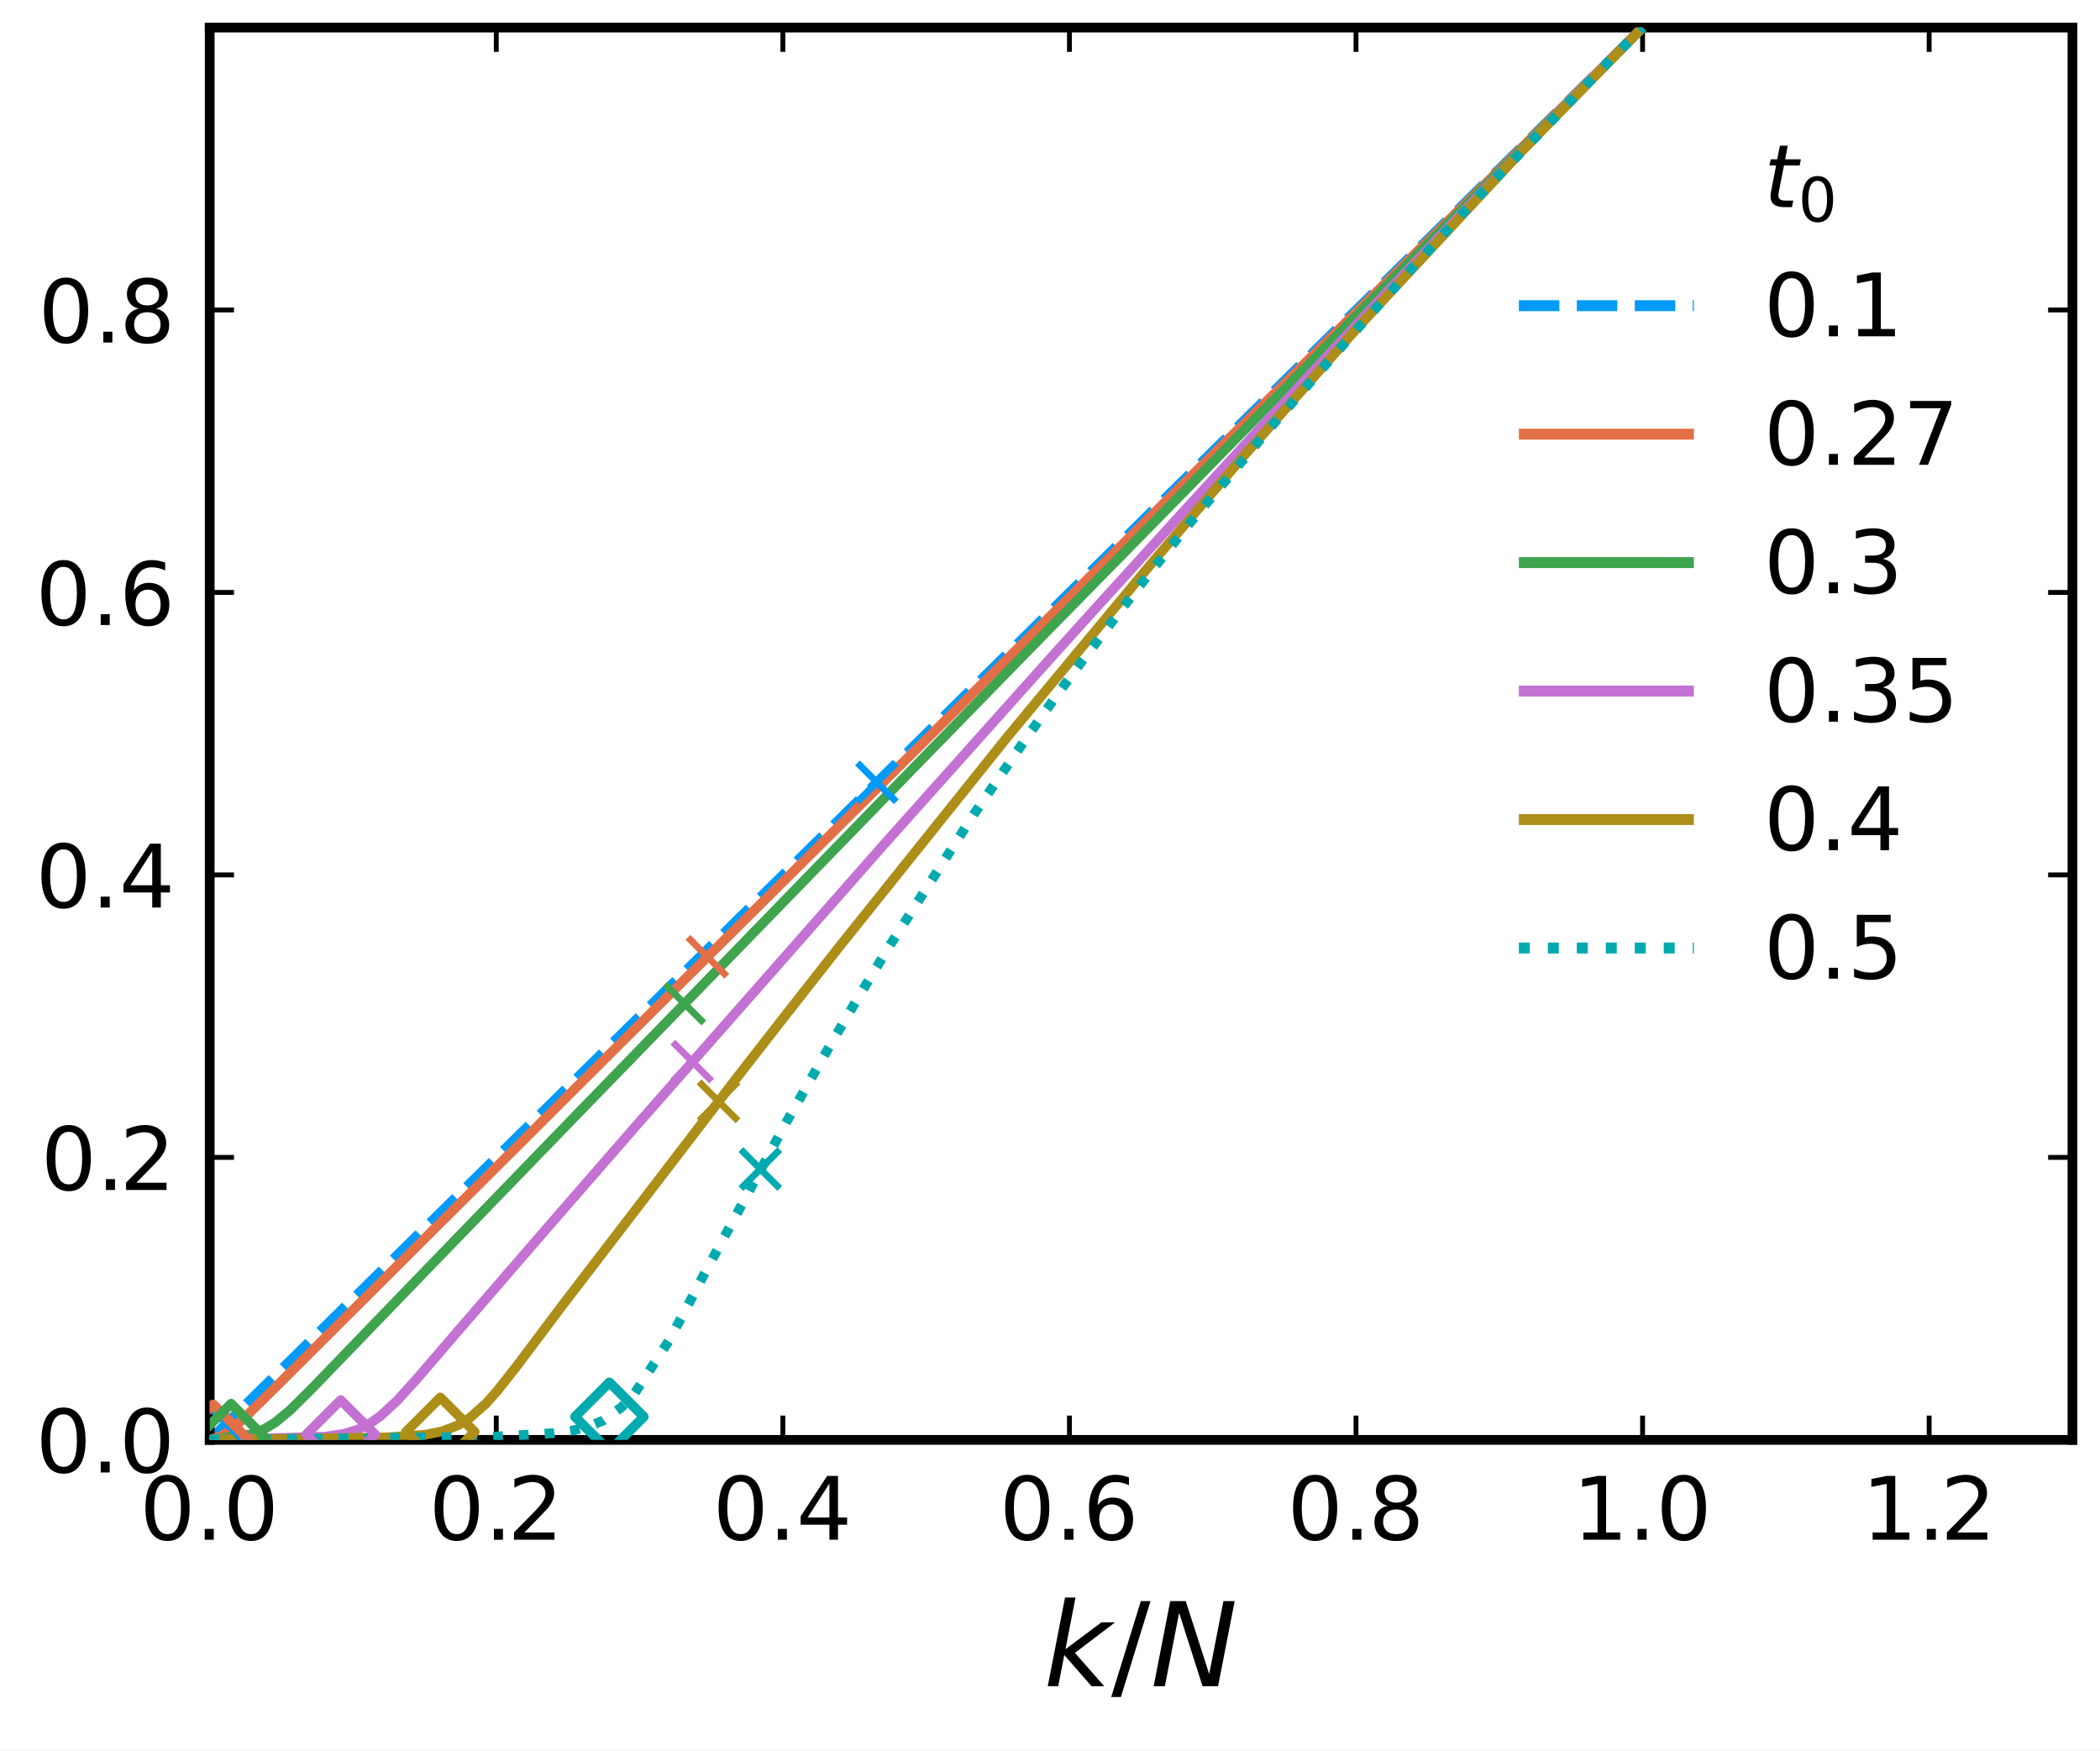
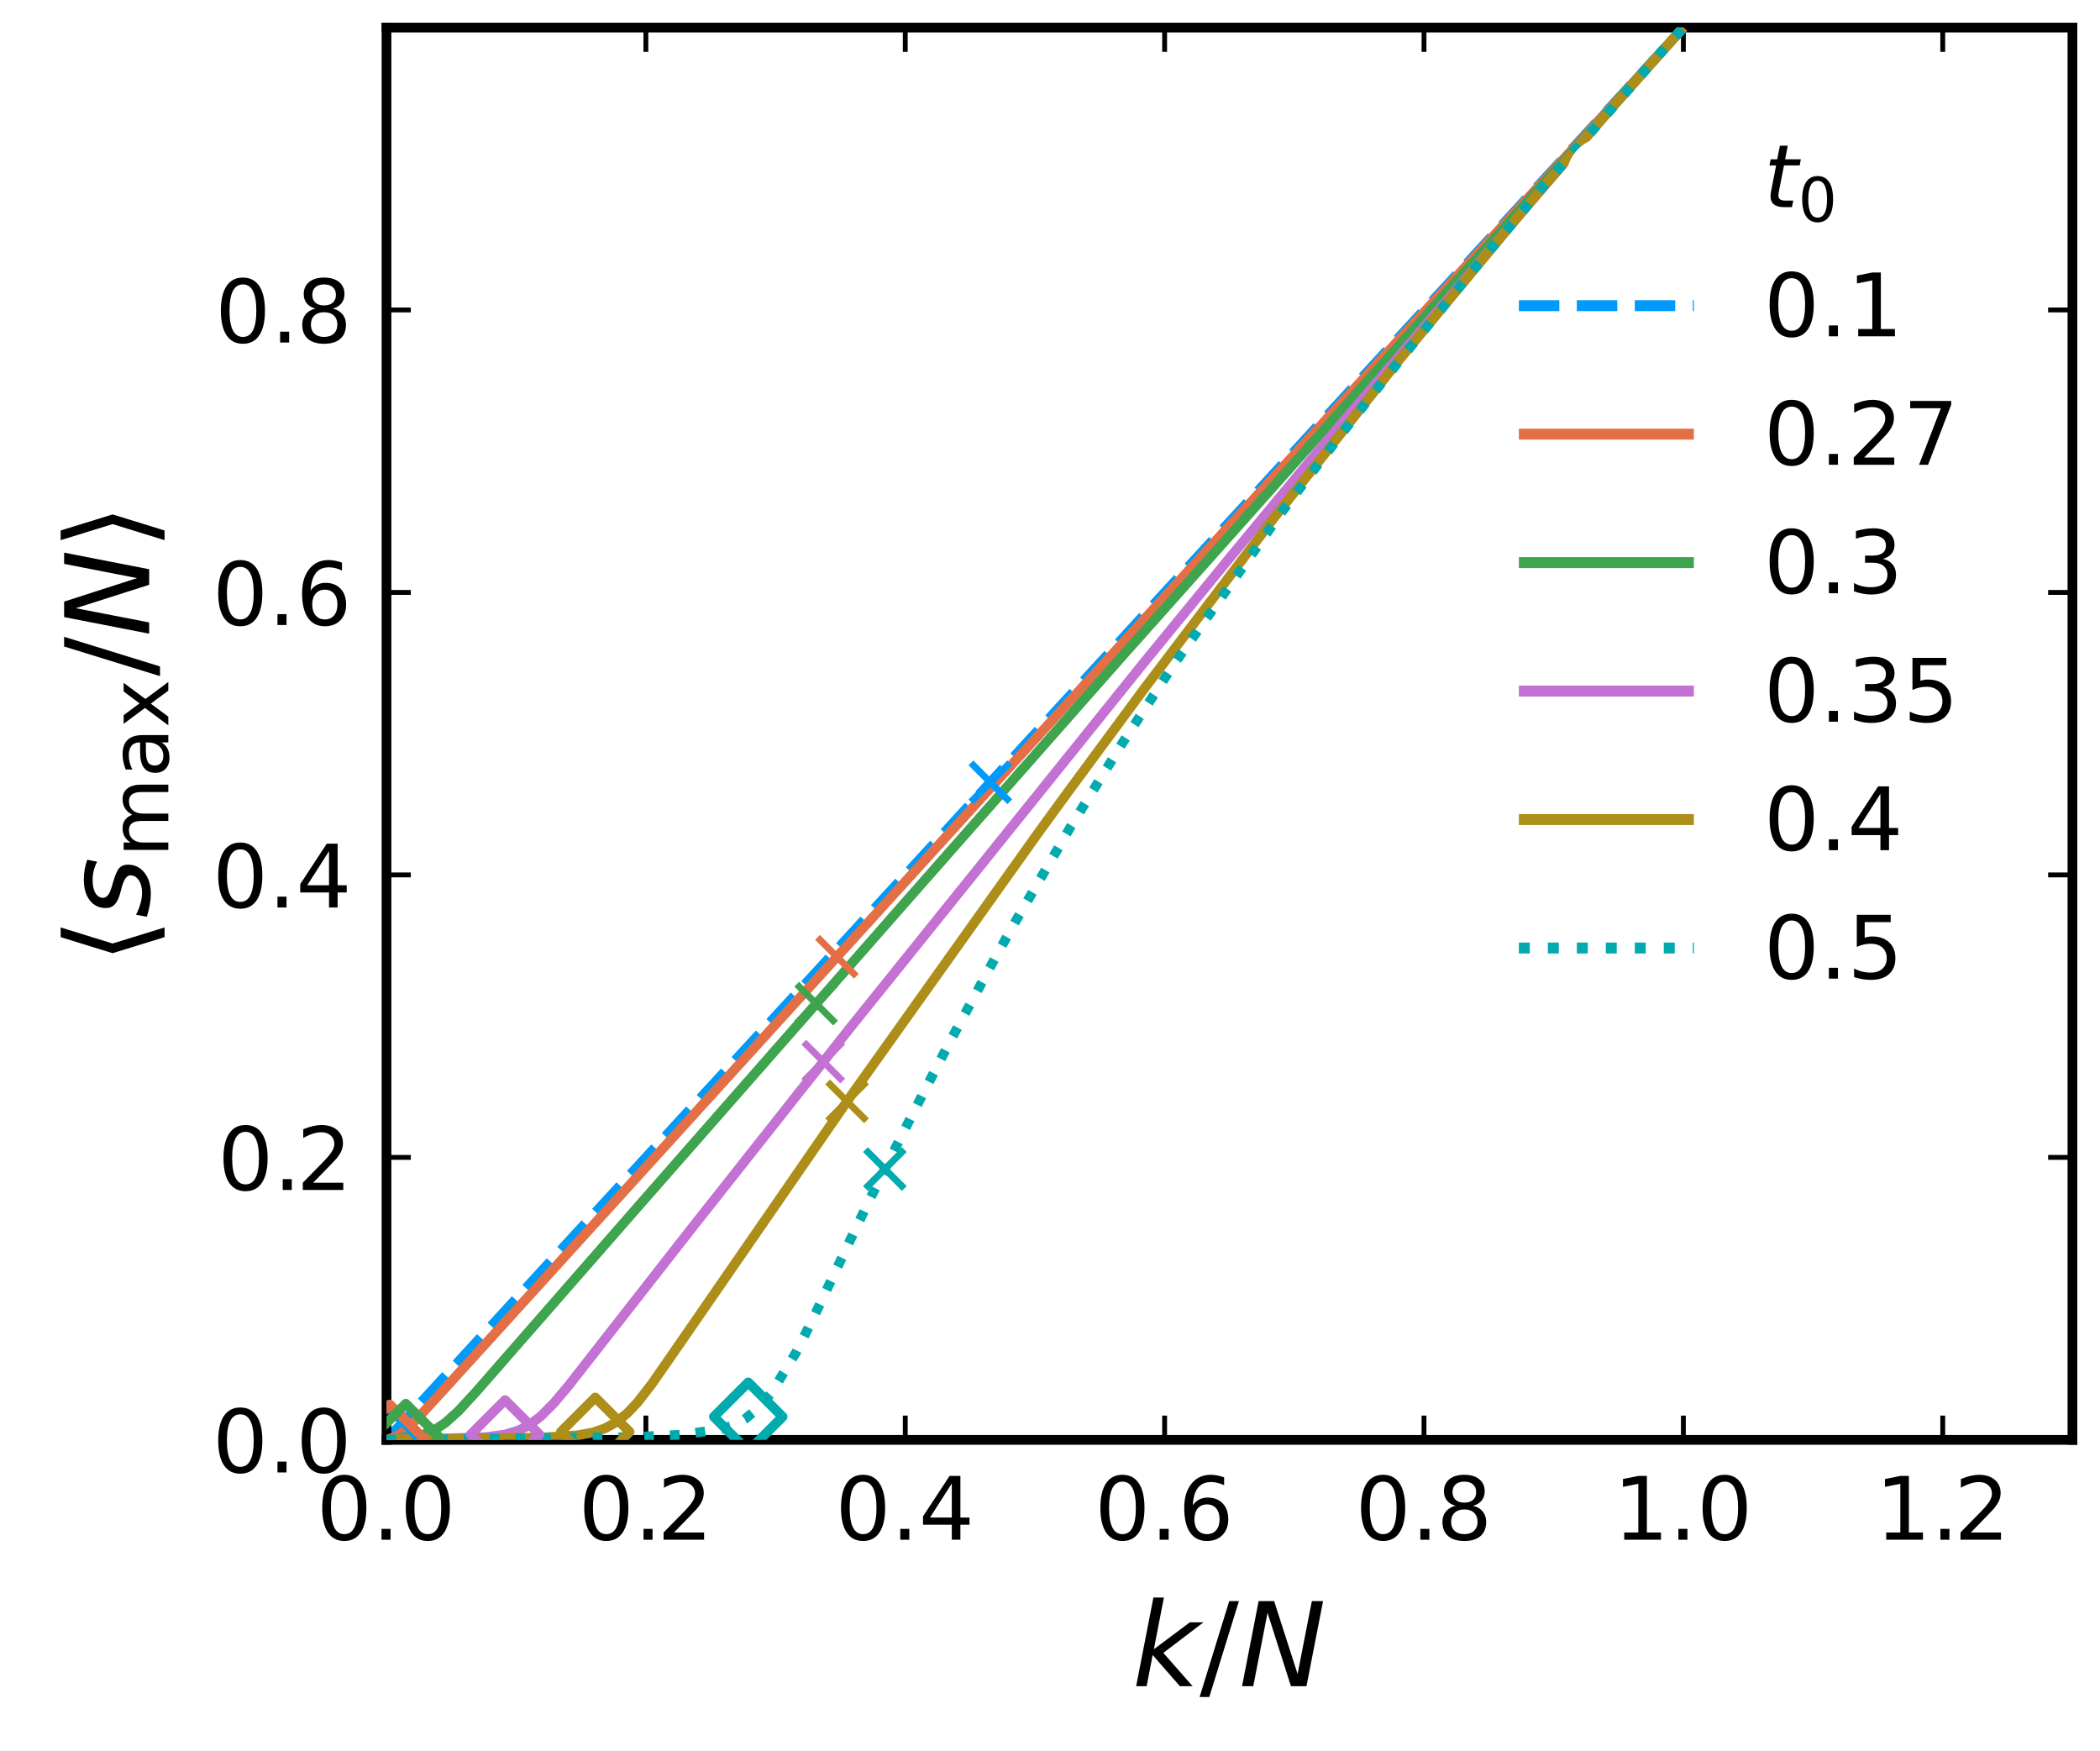
<svg xmlns="http://www.w3.org/2000/svg" xmlns:xlink="http://www.w3.org/1999/xlink" width="216pt" height="180pt" viewBox="0 0 216 180" version="1.1">
  <defs>
    <style type="text/css">*{stroke-linejoin: round; stroke-linecap: butt}</style>
  </defs>
  <g id="figure_1">
    <g id="patch_1">
      <path d="M 0 180  L 216 180  L 216 0  L 0 0  z " style="fill: #ffffff" />
    </g>
    <g id="axes_1">
      <g id="patch_2">
-         <path d="M 21.57 148.065  L 213.165 148.065  L 213.165 2.835  L 21.57 2.835  z " style="fill: #ffffff" />
+         <path d="M 39.754 148.065  L 213.165 148.065  L 213.165 2.835  L 39.754 2.835  z " style="fill: #ffffff" />
      </g>
      <g id="PathCollection_1">
        <defs>
-           <path id="m8607d50907" d="M 0 0  C 0 0 0 0 0 0  C 0 0 0 0 0 0  C 0 0 0 0 0 0  C 0 0 0 0 0 0  C 0 0 0 0 0 0  C 0 0 0 0 0 0  C 0 0 0 0 0 0  C 0 0 0 0 0 0  z " style="stroke: #ffffff; stroke-width: 0.7" />
-         </defs>
-         <g clip-path="url(#p6747989a73)">
-           <use xlink:href="#m8607d50907" x="21.57" y="148.065" style="fill: #ffffff; fill-opacity: 0; stroke: #ffffff; stroke-width: 0.7" />
+           <path id="m6da159d675" d="M 0 0  C 0 0 0 0 0 0  C 0 0 0 0 0 0  C 0 0 0 0 0 0  C 0 0 0 0 0 0  C 0 0 0 0 0 0  C 0 0 0 0 0 0  C 0 0 0 0 0 0  C 0 0 0 0 0 0  z " style="stroke: #ffffff; stroke-width: 0.7" />
+         </defs>
+         <g clip-path="url(#p01748faac6)">
+           <use xlink:href="#m6da159d675" x="39.754" y="148.065" style="fill: #ffffff; fill-opacity: 0; stroke: #ffffff; stroke-width: 0.7" />
        </g>
      </g>
      <g id="matplotlib.axis_1">
        <g id="xtick_1">
          <g id="line2d_1">
            <defs>
-               <path id="m843f7938e5" d="M 0 0  L 0 -2.5  " style="stroke: #000000; stroke-width: 0.5" />
-             </defs>
-             <g>
-               <use xlink:href="#m843f7938e5" x="21.57" y="148.065" style="stroke: #000000; stroke-width: 0.5" />
+               <path id="m3946b632b7" d="M 0 0  L 0 -2.5  " style="stroke: #000000; stroke-width: 0.5" />
+             </defs>
+             <g>
+               <use xlink:href="#m3946b632b7" x="39.754" y="148.065" style="stroke: #000000; stroke-width: 0.5" />
            </g>
          </g>
          <g id="line2d_2">
            <defs>
-               <path id="m4c8da515c4" d="M 0 0  L 0 2.5  " style="stroke: #000000; stroke-width: 0.5" />
-             </defs>
-             <g>
-               <use xlink:href="#m4c8da515c4" x="21.57" y="2.835" style="stroke: #000000; stroke-width: 0.5" />
+               <path id="mdc06ae7618" d="M 0 0  L 0 2.5  " style="stroke: #000000; stroke-width: 0.5" />
+             </defs>
+             <g>
+               <use xlink:href="#mdc06ae7618" x="39.754" y="2.835" style="stroke: #000000; stroke-width: 0.5" />
            </g>
          </g>
          <g id="text_1">
-             <g transform="translate(14.37031 158.4039) scale(0.09 -0.09)">
+             <g transform="translate(32.55431 158.4039) scale(0.09 -0.09)">
              <defs>
                <path id="DejaVuSans-30" d="M 2034 4250  Q 1547 4250 1301 3770  Q 1056 3291 1056 2328  Q 1056 1369 1301 889  Q 1547 409 2034 409  Q 2525 409 2770 889  Q 3016 1369 3016 2328  Q 3016 3291 2770 3770  Q 2525 4250 2034 4250  z M 2034 4750  Q 2819 4750 3233 4129  Q 3647 3509 3647 2328  Q 3647 1150 3233 529  Q 2819 -91 2034 -91  Q 1250 -91 836 529  Q 422 1150 422 2328  Q 422 3509 836 4129  Q 1250 4750 2034 4750  z " transform="scale(0.015625)" />
                <path id="DejaVuSans-2e" d="M 684 794  L 1344 794  L 1344 0  L 684 0  L 684 794  z " transform="scale(0.015625)" />
              </defs>
              <use xlink:href="#DejaVuSans-30" transform="translate(0 0.78125)" />
              <use xlink:href="#DejaVuSans-2e" transform="translate(63.62305 0.78125)" />
              <use xlink:href="#DejaVuSans-30" transform="translate(95.41016 0.78125)" />
            </g>
          </g>
        </g>
        <g id="xtick_2">
          <g id="line2d_3">
            <g>
-               <use xlink:href="#m843f7938e5" x="51.046" y="148.065" style="stroke: #000000; stroke-width: 0.5" />
+               <use xlink:href="#m3946b632b7" x="66.433" y="148.065" style="stroke: #000000; stroke-width: 0.5" />
            </g>
          </g>
          <g id="line2d_4">
            <g>
-               <use xlink:href="#m4c8da515c4" x="51.046" y="2.835" style="stroke: #000000; stroke-width: 0.5" />
+               <use xlink:href="#mdc06ae7618" x="66.433" y="2.835" style="stroke: #000000; stroke-width: 0.5" />
            </g>
          </g>
          <g id="text_2">
-             <g transform="translate(44.11647 158.4039) scale(0.09 -0.09)">
+             <g transform="translate(59.50293 158.4039) scale(0.09 -0.09)">
              <defs>
                <path id="DejaVuSans-32" d="M 1228 531  L 3431 531  L 3431 0  L 469 0  L 469 531  Q 828 903 1448 1529  Q 2069 2156 2228 2338  Q 2531 2678 2651 2914  Q 2772 3150 2772 3378  Q 2772 3750 2511 3984  Q 2250 4219 1831 4219  Q 1534 4219 1204 4116  Q 875 4013 500 3803  L 500 4441  Q 881 4594 1212 4672  Q 1544 4750 1819 4750  Q 2544 4750 2975 4387  Q 3406 4025 3406 3419  Q 3406 3131 3298 2873  Q 3191 2616 2906 2266  Q 2828 2175 2409 1742  Q 1991 1309 1228 531  z " transform="scale(0.015625)" />
              </defs>
              <use xlink:href="#DejaVuSans-30" transform="translate(0 0.78125)" />
              <use xlink:href="#DejaVuSans-2e" transform="translate(63.62305 0.78125)" />
              <use xlink:href="#DejaVuSans-32" transform="translate(89.91016 0.78125)" />
            </g>
          </g>
        </g>
        <g id="xtick_3">
          <g id="line2d_5">
            <g>
-               <use xlink:href="#m843f7938e5" x="80.523" y="148.065" style="stroke: #000000; stroke-width: 0.5" />
+               <use xlink:href="#m3946b632b7" x="93.112" y="148.065" style="stroke: #000000; stroke-width: 0.5" />
            </g>
          </g>
          <g id="line2d_6">
            <g>
-               <use xlink:href="#m4c8da515c4" x="80.523" y="2.835" style="stroke: #000000; stroke-width: 0.5" />
+               <use xlink:href="#mdc06ae7618" x="93.112" y="2.835" style="stroke: #000000; stroke-width: 0.5" />
            </g>
          </g>
          <g id="text_3">
-             <g transform="translate(73.32263 158.4039) scale(0.09 -0.09)">
+             <g transform="translate(85.91155 158.4039) scale(0.09 -0.09)">
              <defs>
                <path id="DejaVuSans-34" d="M 2419 4116  L 825 1625  L 2419 1625  L 2419 4116  z M 2253 4666  L 3047 4666  L 3047 1625  L 3713 1625  L 3713 1100  L 3047 1100  L 3047 0  L 2419 0  L 2419 1100  L 313 1100  L 313 1709  L 2253 4666  z " transform="scale(0.015625)" />
              </defs>
              <use xlink:href="#DejaVuSans-30" transform="translate(0 0.78125)" />
              <use xlink:href="#DejaVuSans-2e" transform="translate(63.62305 0.78125)" />
              <use xlink:href="#DejaVuSans-34" transform="translate(95.41016 0.78125)" />
            </g>
          </g>
        </g>
        <g id="xtick_4">
          <g id="line2d_7">
            <g>
-               <use xlink:href="#m843f7938e5" x="109.999" y="148.065" style="stroke: #000000; stroke-width: 0.5" />
+               <use xlink:href="#m3946b632b7" x="119.79" y="148.065" style="stroke: #000000; stroke-width: 0.5" />
            </g>
          </g>
          <g id="line2d_8">
            <g>
-               <use xlink:href="#m4c8da515c4" x="109.999" y="2.835" style="stroke: #000000; stroke-width: 0.5" />
+               <use xlink:href="#mdc06ae7618" x="119.79" y="2.835" style="stroke: #000000; stroke-width: 0.5" />
            </g>
          </g>
          <g id="text_4">
-             <g transform="translate(102.7988 158.4039) scale(0.09 -0.09)">
+             <g transform="translate(112.5902 158.4039) scale(0.09 -0.09)">
              <defs>
                <path id="DejaVuSans-36" d="M 2113 2584  Q 1688 2584 1439 2293  Q 1191 2003 1191 1497  Q 1191 994 1439 701  Q 1688 409 2113 409  Q 2538 409 2786 701  Q 3034 994 3034 1497  Q 3034 2003 2786 2293  Q 2538 2584 2113 2584  z M 3366 4563  L 3366 3988  Q 3128 4100 2886 4159  Q 2644 4219 2406 4219  Q 1781 4219 1451 3797  Q 1122 3375 1075 2522  Q 1259 2794 1537 2939  Q 1816 3084 2150 3084  Q 2853 3084 3261 2657  Q 3669 2231 3669 1497  Q 3669 778 3244 343  Q 2819 -91 2113 -91  Q 1303 -91 875 529  Q 447 1150 447 2328  Q 447 3434 972 4092  Q 1497 4750 2381 4750  Q 2619 4750 2861 4703  Q 3103 4656 3366 4563  z " transform="scale(0.015625)" />
              </defs>
              <use xlink:href="#DejaVuSans-30" transform="translate(0 0.78125)" />
              <use xlink:href="#DejaVuSans-2e" transform="translate(63.62305 0.78125)" />
              <use xlink:href="#DejaVuSans-36" transform="translate(95.41016 0.78125)" />
            </g>
          </g>
        </g>
        <g id="xtick_5">
          <g id="line2d_9">
            <g>
-               <use xlink:href="#m843f7938e5" x="139.475" y="148.065" style="stroke: #000000; stroke-width: 0.5" />
+               <use xlink:href="#m3946b632b7" x="146.469" y="148.065" style="stroke: #000000; stroke-width: 0.5" />
            </g>
          </g>
          <g id="line2d_10">
            <g>
-               <use xlink:href="#m4c8da515c4" x="139.475" y="2.835" style="stroke: #000000; stroke-width: 0.5" />
+               <use xlink:href="#mdc06ae7618" x="146.469" y="2.835" style="stroke: #000000; stroke-width: 0.5" />
            </g>
          </g>
          <g id="text_5">
-             <g transform="translate(132.41 158.4039) scale(0.09 -0.09)">
+             <g transform="translate(139.4038 158.4039) scale(0.09 -0.09)">
              <defs>
                <path id="DejaVuSans-38" d="M 2034 2216  Q 1584 2216 1326 1975  Q 1069 1734 1069 1313  Q 1069 891 1326 650  Q 1584 409 2034 409  Q 2484 409 2743 651  Q 3003 894 3003 1313  Q 3003 1734 2745 1975  Q 2488 2216 2034 2216  z M 1403 2484  Q 997 2584 770 2862  Q 544 3141 544 3541  Q 544 4100 942 4425  Q 1341 4750 2034 4750  Q 2731 4750 3128 4425  Q 3525 4100 3525 3541  Q 3525 3141 3298 2862  Q 3072 2584 2669 2484  Q 3125 2378 3379 2068  Q 3634 1759 3634 1313  Q 3634 634 3220 271  Q 2806 -91 2034 -91  Q 1263 -91 848 271  Q 434 634 434 1313  Q 434 1759 690 2068  Q 947 2378 1403 2484  z M 1172 3481  Q 1172 3119 1398 2916  Q 1625 2713 2034 2713  Q 2441 2713 2670 2916  Q 2900 3119 2900 3481  Q 2900 3844 2670 4047  Q 2441 4250 2034 4250  Q 1625 4250 1398 4047  Q 1172 3844 1172 3481  z " transform="scale(0.015625)" />
              </defs>
              <use xlink:href="#DejaVuSans-30" transform="translate(0 0.78125)" />
              <use xlink:href="#DejaVuSans-2e" transform="translate(63.62305 0.78125)" />
              <use xlink:href="#DejaVuSans-38" transform="translate(92.78516 0.78125)" />
            </g>
          </g>
        </g>
        <g id="xtick_6">
          <g id="line2d_11">
            <g>
-               <use xlink:href="#m843f7938e5" x="168.951" y="148.065" style="stroke: #000000; stroke-width: 0.5" />
+               <use xlink:href="#m3946b632b7" x="173.147" y="148.065" style="stroke: #000000; stroke-width: 0.5" />
            </g>
          </g>
          <g id="line2d_12">
            <g>
-               <use xlink:href="#m4c8da515c4" x="168.951" y="2.835" style="stroke: #000000; stroke-width: 0.5" />
+               <use xlink:href="#mdc06ae7618" x="173.147" y="2.835" style="stroke: #000000; stroke-width: 0.5" />
            </g>
          </g>
          <g id="text_6">
-             <g transform="translate(161.7511 158.4039) scale(0.09 -0.09)">
+             <g transform="translate(165.9474 158.4039) scale(0.09 -0.09)">
              <defs>
                <path id="DejaVuSans-31" d="M 794 531  L 1825 531  L 1825 4091  L 703 3866  L 703 4441  L 1819 4666  L 2450 4666  L 2450 531  L 3481 531  L 3481 0  L 794 0  L 794 531  z " transform="scale(0.015625)" />
              </defs>
              <use xlink:href="#DejaVuSans-31" transform="translate(0 0.78125)" />
              <use xlink:href="#DejaVuSans-2e" transform="translate(63.62305 0.78125)" />
              <use xlink:href="#DejaVuSans-30" transform="translate(95.41016 0.78125)" />
            </g>
          </g>
        </g>
        <g id="xtick_7">
          <g id="line2d_13">
            <g>
-               <use xlink:href="#m843f7938e5" x="198.427" y="148.065" style="stroke: #000000; stroke-width: 0.5" />
+               <use xlink:href="#m3946b632b7" x="199.826" y="148.065" style="stroke: #000000; stroke-width: 0.5" />
            </g>
          </g>
          <g id="line2d_14">
            <g>
-               <use xlink:href="#m4c8da515c4" x="198.427" y="2.835" style="stroke: #000000; stroke-width: 0.5" />
+               <use xlink:href="#mdc06ae7618" x="199.826" y="2.835" style="stroke: #000000; stroke-width: 0.5" />
            </g>
          </g>
          <g id="text_7">
-             <g transform="translate(191.4973 158.4039) scale(0.09 -0.09)">
+             <g transform="translate(192.896 158.4039) scale(0.09 -0.09)">
              <use xlink:href="#DejaVuSans-31" transform="translate(0 0.78125)" />
              <use xlink:href="#DejaVuSans-2e" transform="translate(63.62305 0.78125)" />
              <use xlink:href="#DejaVuSans-32" transform="translate(89.91016 0.78125)" />
            </g>
          </g>
        </g>
        <g id="text_8">
-           <g transform="translate(107.3478 173.3938) scale(0.12 -0.12)">
+           <g transform="translate(116.4398 173.3938) scale(0.12 -0.12)">
            <defs>
              <path id="DejaVuSans-Oblique-6b" d="M 1172 4863  L 1747 4863  L 1197 2028  L 3169 3500  L 3916 3500  L 1716 1825  L 3322 0  L 2625 0  L 1131 1709  L 800 0  L 225 0  L 1172 4863  z " transform="scale(0.015625)" />
              <path id="DejaVuSans-2f" d="M 1625 4666  L 2156 4666  L 531 -594  L 0 -594  L 1625 4666  z " transform="scale(0.015625)" />
              <path id="DejaVuSans-Oblique-4e" d="M 1081 4666  L 1931 4666  L 3219 666  L 4000 4666  L 4616 4666  L 3706 0  L 2853 0  L 1569 4025  L 788 0  L 172 0  L 1081 4666  z " transform="scale(0.015625)" />
            </defs>
            <use xlink:href="#DejaVuSans-Oblique-6b" transform="translate(0 0.015625)" />
            <use xlink:href="#DejaVuSans-2f" transform="translate(57.91016 0.015625)" />
            <use xlink:href="#DejaVuSans-Oblique-4e" transform="translate(91.60156 0.015625)" />
          </g>
        </g>
      </g>
      <g id="matplotlib.axis_2">
        <g id="ytick_1">
          <g id="line2d_15">
            <defs>
-               <path id="m73b1845bfa" d="M 0 0  L 2.5 0  " style="stroke: #000000; stroke-width: 0.5" />
-             </defs>
-             <g>
-               <use xlink:href="#m73b1845bfa" x="21.57" y="148.065" style="stroke: #000000; stroke-width: 0.5" />
+               <path id="mf37e0991a4" d="M 0 0  L 2.5 0  " style="stroke: #000000; stroke-width: 0.5" />
+             </defs>
+             <g>
+               <use xlink:href="#mf37e0991a4" x="39.754" y="148.065" style="stroke: #000000; stroke-width: 0.5" />
            </g>
          </g>
          <g id="line2d_16">
            <defs>
-               <path id="m8f430e0bbd" d="M 0 0  L -2.5 0  " style="stroke: #000000; stroke-width: 0.5" />
-             </defs>
-             <g>
-               <use xlink:href="#m8f430e0bbd" x="213.165" y="148.065" style="stroke: #000000; stroke-width: 0.5" />
+               <path id="med0e4380ff" d="M 0 0  L -2.5 0  " style="stroke: #000000; stroke-width: 0.5" />
+             </defs>
+             <g>
+               <use xlink:href="#med0e4380ff" x="213.165" y="148.065" style="stroke: #000000; stroke-width: 0.5" />
            </g>
          </g>
          <g id="text_9">
-             <g transform="translate(3.67031 151.4847) scale(0.09 -0.09)">
+             <g transform="translate(21.85431 151.4847) scale(0.09 -0.09)">
              <use xlink:href="#DejaVuSans-30" transform="translate(0 0.78125)" />
              <use xlink:href="#DejaVuSans-2e" transform="translate(63.62305 0.78125)" />
              <use xlink:href="#DejaVuSans-30" transform="translate(95.41016 0.78125)" />
            </g>
          </g>
        </g>
        <g id="ytick_2">
          <g id="line2d_17">
            <g>
-               <use xlink:href="#m73b1845bfa" x="21.57" y="119.017" style="stroke: #000000; stroke-width: 0.5" />
+               <use xlink:href="#mf37e0991a4" x="39.754" y="119.017" style="stroke: #000000; stroke-width: 0.5" />
            </g>
          </g>
          <g id="line2d_18">
            <g>
-               <use xlink:href="#m8f430e0bbd" x="213.165" y="119.017" style="stroke: #000000; stroke-width: 0.5" />
+               <use xlink:href="#med0e4380ff" x="213.165" y="119.017" style="stroke: #000000; stroke-width: 0.5" />
            </g>
          </g>
          <g id="text_10">
-             <g transform="translate(4.21031 122.4367) scale(0.09 -0.09)">
+             <g transform="translate(22.39431 122.4367) scale(0.09 -0.09)">
              <use xlink:href="#DejaVuSans-30" transform="translate(0 0.78125)" />
              <use xlink:href="#DejaVuSans-2e" transform="translate(63.62305 0.78125)" />
              <use xlink:href="#DejaVuSans-32" transform="translate(89.91016 0.78125)" />
            </g>
          </g>
        </g>
        <g id="ytick_3">
          <g id="line2d_19">
            <g>
-               <use xlink:href="#m73b1845bfa" x="21.57" y="89.97" style="stroke: #000000; stroke-width: 0.5" />
+               <use xlink:href="#mf37e0991a4" x="39.754" y="89.97" style="stroke: #000000; stroke-width: 0.5" />
            </g>
          </g>
          <g id="line2d_20">
            <g>
-               <use xlink:href="#m8f430e0bbd" x="213.165" y="89.97" style="stroke: #000000; stroke-width: 0.5" />
+               <use xlink:href="#med0e4380ff" x="213.165" y="89.97" style="stroke: #000000; stroke-width: 0.5" />
            </g>
          </g>
          <g id="text_11">
-             <g transform="translate(3.67031 93.38882) scale(0.09 -0.09)">
+             <g transform="translate(21.85431 93.38882) scale(0.09 -0.09)">
              <use xlink:href="#DejaVuSans-30" transform="translate(0 0.78125)" />
              <use xlink:href="#DejaVuSans-2e" transform="translate(63.62305 0.78125)" />
              <use xlink:href="#DejaVuSans-34" transform="translate(95.41016 0.78125)" />
            </g>
          </g>
        </g>
        <g id="ytick_4">
          <g id="line2d_21">
            <g>
-               <use xlink:href="#m73b1845bfa" x="21.57" y="60.922" style="stroke: #000000; stroke-width: 0.5" />
+               <use xlink:href="#mf37e0991a4" x="39.754" y="60.922" style="stroke: #000000; stroke-width: 0.5" />
            </g>
          </g>
          <g id="line2d_22">
            <g>
-               <use xlink:href="#m8f430e0bbd" x="213.165" y="60.922" style="stroke: #000000; stroke-width: 0.5" />
+               <use xlink:href="#med0e4380ff" x="213.165" y="60.922" style="stroke: #000000; stroke-width: 0.5" />
            </g>
          </g>
          <g id="text_12">
-             <g transform="translate(3.67031 64.34091) scale(0.09 -0.09)">
+             <g transform="translate(21.85431 64.34091) scale(0.09 -0.09)">
              <use xlink:href="#DejaVuSans-30" transform="translate(0 0.78125)" />
              <use xlink:href="#DejaVuSans-2e" transform="translate(63.62305 0.78125)" />
              <use xlink:href="#DejaVuSans-36" transform="translate(95.41016 0.78125)" />
            </g>
          </g>
        </g>
        <g id="ytick_5">
          <g id="line2d_23">
            <g>
-               <use xlink:href="#m73b1845bfa" x="21.57" y="31.874" style="stroke: #000000; stroke-width: 0.5" />
+               <use xlink:href="#mf37e0991a4" x="39.754" y="31.874" style="stroke: #000000; stroke-width: 0.5" />
            </g>
          </g>
          <g id="line2d_24">
            <g>
-               <use xlink:href="#m8f430e0bbd" x="213.165" y="31.874" style="stroke: #000000; stroke-width: 0.5" />
+               <use xlink:href="#med0e4380ff" x="213.165" y="31.874" style="stroke: #000000; stroke-width: 0.5" />
            </g>
          </g>
          <g id="text_13">
-             <g transform="translate(3.94031 35.29299) scale(0.09 -0.09)">
+             <g transform="translate(22.12431 35.29299) scale(0.09 -0.09)">
              <use xlink:href="#DejaVuSans-30" transform="translate(0 0.78125)" />
              <use xlink:href="#DejaVuSans-2e" transform="translate(63.62305 0.78125)" />
              <use xlink:href="#DejaVuSans-38" transform="translate(92.78516 0.78125)" />
            </g>
          </g>
        </g>
+         <g id="text_14">
+           <g transform="translate(15.35868 99.09) rotate(-90) scale(0.12 -0.12)">
+             <defs>
+               <path id="DejaVuSans-27e8" d="M 572 2006  L 1453 4856  L 1984 4856  L 1103 2006  L 1984 -844  L 1453 -844  L 572 2006  z " transform="scale(0.015625)" />
+               <path id="DejaVuSans-Oblique-73" d="M 3200 3397  L 3091 2853  Q 2863 2978 2609 3040  Q 2356 3103 2088 3103  Q 1634 3103 1373 2948  Q 1113 2794 1113 2528  Q 1113 2219 1719 2053  Q 1766 2041 1788 2034  L 1972 1978  Q 2547 1819 2739 1644  Q 2931 1469 2931 1166  Q 2931 609 2489 259  Q 2047 -91 1331 -91  Q 1053 -91 747 -37  Q 441 16 72 128  L 184 722  Q 500 559 806 475  Q 1113 391 1394 391  Q 1816 391 2080 572  Q 2344 753 2344 1031  Q 2344 1331 1650 1516  L 1591 1531  L 1394 1581  Q 956 1697 753 1886  Q 550 2075 550 2369  Q 550 2928 970 3256  Q 1391 3584 2113 3584  Q 2397 3584 2667 3537  Q 2938 3491 3200 3397  z " transform="scale(0.015625)" />
+               <path id="DejaVuSans-6d" d="M 3328 2828  Q 3544 3216 3844 3400  Q 4144 3584 4550 3584  Q 5097 3584 5394 3201  Q 5691 2819 5691 2113  L 5691 0  L 5113 0  L 5113 2094  Q 5113 2597 4934 2840  Q 4756 3084 4391 3084  Q 3944 3084 3684 2787  Q 3425 2491 3425 1978  L 3425 0  L 2847 0  L 2847 2094  Q 2847 2600 2669 2842  Q 2491 3084 2119 3084  Q 1678 3084 1418 2786  Q 1159 2488 1159 1978  L 1159 0  L 581 0  L 581 3500  L 1159 3500  L 1159 2956  Q 1356 3278 1631 3431  Q 1906 3584 2284 3584  Q 2666 3584 2933 3390  Q 3200 3197 3328 2828  z " transform="scale(0.015625)" />
+               <path id="DejaVuSans-61" d="M 2194 1759  Q 1497 1759 1228 1600  Q 959 1441 959 1056  Q 959 750 1161 570  Q 1363 391 1709 391  Q 2188 391 2477 730  Q 2766 1069 2766 1631  L 2766 1759  L 2194 1759  z M 3341 1997  L 3341 0  L 2766 0  L 2766 531  Q 2569 213 2275 61  Q 1981 -91 1556 -91  Q 1019 -91 701 211  Q 384 513 384 1019  Q 384 1609 779 1909  Q 1175 2209 1959 2209  L 2766 2209  L 2766 2266  Q 2766 2663 2505 2880  Q 2244 3097 1772 3097  Q 1472 3097 1187 3025  Q 903 2953 641 2809  L 641 3341  Q 956 3463 1253 3523  Q 1550 3584 1831 3584  Q 2591 3584 2966 3190  Q 3341 2797 3341 1997  z " transform="scale(0.015625)" />
+               <path id="DejaVuSans-78" d="M 3513 3500  L 2247 1797  L 3578 0  L 2900 0  L 1881 1375  L 863 0  L 184 0  L 1544 1831  L 300 3500  L 978 3500  L 1906 2253  L 2834 3500  L 3513 3500  z " transform="scale(0.015625)" />
+               <path id="DejaVuSans-27e9" d="M 1925 2006  L 1044 -844  L 513 -844  L 1394 2006  L 513 4856  L 1044 4856  L 1925 2006  z " transform="scale(0.015625)" />
+             </defs>
+             <use xlink:href="#DejaVuSans-27e8" transform="translate(0 0.125)" />
+             <use xlink:href="#DejaVuSans-Oblique-73" transform="translate(39.01367 0.125)" />
+             <use xlink:href="#DejaVuSans-6d" transform="translate(91.11328 -16.28125) scale(0.7)" />
+             <use xlink:href="#DejaVuSans-61" transform="translate(159.3018 -16.28125) scale(0.7)" />
+             <use xlink:href="#DejaVuSans-78" transform="translate(202.1973 -16.28125) scale(0.7)" />
+             <use xlink:href="#DejaVuSans-2f" transform="translate(246.3574 0.125)" />
+             <use xlink:href="#DejaVuSans-Oblique-4e" transform="translate(280.0488 0.125)" />
+             <use xlink:href="#DejaVuSans-27e9" transform="translate(354.8535 0.125)" />
+           </g>
+         </g>
      </g>
      <g id="line2d_25">
-         <path d="M 21.579 148.065  L 168.951 2.835  L 168.951 2.835  " clip-path="url(#p6747989a73)" style="fill: none; stroke-dasharray: 3.7,1.6; stroke-dashoffset: 0; stroke: #009afa" />
+         <path d="M 39.762 148.065  L 173.147 2.835  L 173.147 2.835  " clip-path="url(#p01748faac6)" style="fill: none; stroke-dasharray: 3.7,1.6; stroke-dashoffset: 0; stroke: #009afa" />
      </g>
      <g id="patch_3">
-         <path d="M 21.57 148.065  L 21.57 2.835  " style="fill: none; stroke: #000000; stroke-linejoin: miter; stroke-linecap: square" />
+         <path d="M 39.754 148.065  L 39.754 2.835  " style="fill: none; stroke: #000000; stroke-linejoin: miter; stroke-linecap: square" />
      </g>
      <g id="patch_4">
        <path d="M 213.165 148.065  L 213.165 2.835  " style="fill: none; stroke: #000000; stroke-linejoin: miter; stroke-linecap: square" />
      </g>
      <g id="patch_5">
-         <path d="M 21.57 148.065  L 213.165 148.065  " style="fill: none; stroke: #000000; stroke-linejoin: miter; stroke-linecap: square" />
+         <path d="M 39.754 148.065  L 213.165 148.065  " style="fill: none; stroke: #000000; stroke-linejoin: miter; stroke-linecap: square" />
      </g>
      <g id="patch_6">
-         <path d="M 21.57 2.835  L 213.165 2.835  " style="fill: none; stroke: #000000; stroke-linejoin: miter; stroke-linecap: square" />
+         <path d="M 39.754 2.835  L 213.165 2.835  " style="fill: none; stroke: #000000; stroke-linejoin: miter; stroke-linecap: square" />
      </g>
      <g id="line2d_26">
-         <path d="M 21.579 148.065  L 21.804 147.997  L 22.758 147.673  L 23.693 147.081  L 24.944 145.998  L 27.723 143.26  L 66.538 104.579  L 168.951 2.835  L 168.951 2.835  " clip-path="url(#p6747989a73)" style="fill: none; stroke: #e36f47" />
+         <path d="M 39.762 148.065  L 39.974 147.995  L 40.837 147.668  L 41.708 147.053  L 42.954 145.845  L 46.439 142.029  L 95.492 88.037  L 173.147 2.835  L 173.147 2.835  " clip-path="url(#p01748faac6)" style="fill: none; stroke: #e36f47" />
      </g>
      <g id="line2d_27">
-         <path d="M 21.579 148.065  L 21.777 148.024  L 25.915 147.484  L 27.129 146.99  L 28.353 146.239  L 29.792 145.051  L 32.05 142.816  L 43.933 130.509  L 59.747 114.177  L 93.965 78.97  L 106.217 66.412  L 141.353 30.607  L 168.951 2.835  L 168.951 2.835  " clip-path="url(#p6747989a73)" style="fill: none; stroke: #3ea44e" />
+         <path d="M 39.762 148.065  L 39.95 148.023  L 43.556 147.527  L 44.737 147.017  L 45.812 146.304  L 47.155 145.092  L 48.979 143.111  L 66.011 123.638  L 93.196 92.688  L 111.271 72.179  L 115.757 67.102  L 168.287 8.187  L 173.147 2.835  L 173.147 2.835  " clip-path="url(#p01748faac6)" style="fill: none; stroke: #3ea44e" />
      </g>
      <g id="line2d_28">
-         <path d="M 21.579 148.065  L 21.759 148.038  L 24.566 147.992  L 33.471 147.735  L 35.324 147.452  L 36.764 147.025  L 37.942 146.446  L 39.129 145.614  L 40.856 144.018  L 42.835 141.835  L 47.189 136.775  L 56.517 125.996  L 65.612 115.555  L 91.141 86.59  L 107.818 67.946  L 112.64 62.607  L 122.229 52.07  L 129.434 44.223  L 141.578 31.179  L 152.337 19.838  L 163.212 8.62  L 168.951 2.835  L 168.951 2.835  " clip-path="url(#p6747989a73)" style="fill: none; stroke: #c371d2" />
+         <path d="M 39.762 148.065  L 39.933 148.037  L 43.117 147.983  L 49.915 147.791  L 51.918 147.519  L 53.326 147.102  L 54.45 146.526  L 55.598 145.657  L 56.974 144.282  L 58.472 142.503  L 70.929 126.577  L 87.399 105.745  L 117.865 67.886  L 126.813 56.966  L 136.005 45.87  L 164.012 13.076  L 173.147 2.835  L 173.147 2.835  " clip-path="url(#p01748faac6)" style="fill: none; stroke: #c371d2" />
      </g>
      <g id="line2d_29">
-         <path d="M 21.579 148.065  L 21.75 148.045  L 26.32 148.004  L 39.714 147.81  L 43.744 147.536  L 45.498 147.184  L 47.072 146.574  L 48.26 145.851  L 49.96 144.355  L 51.111 143.068  L 53.189 140.429  L 57.804 134.288  L 75.885 110.702  L 80.517 104.757  L 86.202 97.514  L 103.581 75.822  L 118.613 57.728  L 128.139 46.647  L 139.572 33.76  L 156.079 16.004  L 168.6 3.182  L 168.951 2.835  L 168.951 2.835  " clip-path="url(#p6747989a73)" style="fill: none; stroke: #ac8e18" />
+         <path d="M 39.762 148.065  L 39.925 148.045  L 44.599 148  L 55.761 147.824  L 59.4 147.593  L 61.012 147.299  L 62.25 146.861  L 63.333 146.273  L 64.505 145.336  L 65.531 144.262  L 67.029 142.337  L 69.333 139.019  L 87.302 112.999  L 106.768 85.671  L 109.919 81.346  L 117.597 70.947  L 130.941 53.382  L 143.894 37.032  L 156.652 21.653  L 165.82 11.045  L 173.147 2.835  L 173.147 2.835  " clip-path="url(#p01748faac6)" style="fill: none; stroke: #ac8e18" />
      </g>
      <g id="line2d_30">
-         <path d="M 21.579 148.065  L 21.741 148.056  L 50.572 147.746  L 56.985 147.372  L 58.775 147.125  L 60.421 146.74  L 62.041 146.073  L 63.939 144.693  L 65.261 143.296  L 68.778 137.905  L 70.361 134.973  L 72.322 131.224  L 80.868 115.413  L 84.205 109.547  L 85.231 107.755  L 87.048 104.642  L 88.685 101.885  L 91.6 97.101  L 100.163 83.733  L 105.668 75.745  L 108.772 71.384  L 111.398 67.837  L 116.67 60.922  L 122.202 53.993  L 130.712 43.9  L 139.716 33.69  L 145.464 27.323  L 151.986 20.286  L 165.938 5.845  L 168.951 2.835  L 168.951 2.835  " clip-path="url(#p6747989a73)" style="fill: none; stroke-dasharray: 1,1.65; stroke-dashoffset: 0; stroke: #00aaae" />
+         <path d="M 39.762 148.065  L 39.917 148.056  L 64.945 147.781  L 70.155 147.531  L 74.063 146.982  L 75.26 146.618  L 76.612 145.93  L 78.102 144.693  L 79.331 143.252  L 81.896 139.045  L 83.736 135.356  L 84.908 132.891  L 87.294 127.85  L 88.376 125.576  L 89.549 123.167  L 90.168 121.91  L 91.983 118.271  L 94.93 112.468  L 97.821 106.894  L 102.535 98.172  L 104.489 94.686  L 110.163 84.94  L 115.464 76.386  L 120.674 68.404  L 131.926 52.529  L 137.365 45.405  L 141.02 40.742  L 145.547 35.095  L 151.181 28.182  L 158.81 19.095  L 171.592 4.544  L 173.147 2.835  L 173.147 2.835  " clip-path="url(#p01748faac6)" style="fill: none; stroke-dasharray: 1,1.65; stroke-dashoffset: 0; stroke: #00aaae" />
      </g>
      <g id="PathCollection_2">
        <defs>
-           <path id="ma239539987" d="M -2 2  L 2 -2  M -2 -2  L 2 2  " style="stroke: #009afa; stroke-width: 0.7" />
-         </defs>
-         <g clip-path="url(#p6747989a73)">
-           <use xlink:href="#ma239539987" x="90.193" y="80.446" style="fill: #009afa; stroke: #009afa; stroke-width: 0.7" />
+           <path id="m81849a5d06" d="M -2 2  L 2 -2  M -2 -2  L 2 2  " style="stroke: #009afa; stroke-width: 0.7" />
+         </defs>
+         <g clip-path="url(#p01748faac6)">
+           <use xlink:href="#m81849a5d06" x="101.864" y="80.446" style="fill: #009afa; stroke: #009afa; stroke-width: 0.7" />
        </g>
      </g>
      <g id="PathCollection_3">
        <defs>
-           <path id="mc43a0bb9ba" d="M -2 2  L 2 -2  M -2 -2  L 2 2  " style="stroke: #e36f47; stroke-width: 0.7" />
-         </defs>
-         <g clip-path="url(#p6747989a73)">
-           <use xlink:href="#mc43a0bb9ba" x="72.758" y="98.39" style="fill: #e36f47; stroke: #e36f47; stroke-width: 0.7" />
+           <path id="m34424d88ee" d="M -2 2  L 2 -2  M -2 -2  L 2 2  " style="stroke: #e36f47; stroke-width: 0.7" />
+         </defs>
+         <g clip-path="url(#p01748faac6)">
+           <use xlink:href="#m34424d88ee" x="86.084" y="98.39" style="fill: #e36f47; stroke: #e36f47; stroke-width: 0.7" />
        </g>
      </g>
      <g id="PathCollection_4">
        <defs>
-           <path id="me716de79aa" d="M -2 2  L 2 -2  M -2 -2  L 2 2  " style="stroke: #3ea44e; stroke-width: 0.7" />
-         </defs>
-         <g clip-path="url(#p6747989a73)">
-           <use xlink:href="#me716de79aa" x="70.395" y="103.201" style="fill: #3ea44e; stroke: #3ea44e; stroke-width: 0.7" />
+           <path id="m8d54635420" d="M -2 2  L 2 -2  M -2 -2  L 2 2  " style="stroke: #3ea44e; stroke-width: 0.7" />
+         </defs>
+         <g clip-path="url(#p01748faac6)">
+           <use xlink:href="#m8d54635420" x="83.945" y="103.201" style="fill: #3ea44e; stroke: #3ea44e; stroke-width: 0.7" />
        </g>
      </g>
      <g id="PathCollection_5">
        <defs>
-           <path id="mbe8ce1be83" d="M -2 2  L 2 -2  M -2 -2  L 2 2  " style="stroke: #c371d2; stroke-width: 0.7" />
-         </defs>
-         <g clip-path="url(#p6747989a73)">
-           <use xlink:href="#mbe8ce1be83" x="71.203" y="109.164" style="fill: #c371d2; stroke: #c371d2; stroke-width: 0.7" />
+           <path id="m80ee303103" d="M -2 2  L 2 -2  M -2 -2  L 2 2  " style="stroke: #c371d2; stroke-width: 0.7" />
+         </defs>
+         <g clip-path="url(#p01748faac6)">
+           <use xlink:href="#m80ee303103" x="84.676" y="109.164" style="fill: #c371d2; stroke: #c371d2; stroke-width: 0.7" />
        </g>
      </g>
      <g id="PathCollection_6">
        <defs>
-           <path id="md9f8f49181" d="M -2 2  L 2 -2  M -2 -2  L 2 2  " style="stroke: #ac8e18; stroke-width: 0.7" />
-         </defs>
-         <g clip-path="url(#p6747989a73)">
-           <use xlink:href="#md9f8f49181" x="73.909" y="113.253" style="fill: #ac8e18; stroke: #ac8e18; stroke-width: 0.7" />
+           <path id="me9a071f111" d="M -2 2  L 2 -2  M -2 -2  L 2 2  " style="stroke: #ac8e18; stroke-width: 0.7" />
+         </defs>
+         <g clip-path="url(#p01748faac6)">
+           <use xlink:href="#me9a071f111" x="87.125" y="113.253" style="fill: #ac8e18; stroke: #ac8e18; stroke-width: 0.7" />
        </g>
      </g>
      <g id="PathCollection_7">
        <defs>
-           <path id="mefeb0827b8" d="M -2 2  L 2 -2  M -2 -2  L 2 2  " style="stroke: #00aaae; stroke-width: 0.7" />
-         </defs>
-         <g clip-path="url(#p6747989a73)">
-           <use xlink:href="#mefeb0827b8" x="78.208" y="120.215" style="fill: #00aaae; stroke: #00aaae; stroke-width: 0.7" />
+           <path id="m3b16f5b18d" d="M -2 2  L 2 -2  M -2 -2  L 2 2  " style="stroke: #00aaae; stroke-width: 0.7" />
+         </defs>
+         <g clip-path="url(#p01748faac6)">
+           <use xlink:href="#m3b16f5b18d" x="91.017" y="120.215" style="fill: #00aaae; stroke: #00aaae; stroke-width: 0.7" />
        </g>
      </g>
      <g id="PathCollection_8">
        <defs>
-           <path id="md4ba914f99" d="M -0 3.536  L 3.536 0  L 0 -3.536  L -3.536 -0  z " style="stroke: #009afa" />
-         </defs>
-         <g clip-path="url(#p6747989a73)">
-           <use xlink:href="#md4ba914f99" x="21.606" y="148.039" style="fill-opacity: 0; stroke: #009afa" />
+           <path id="m8ad31f3404" d="M -0 3.536  L 3.536 0  L 0 -3.536  L -3.536 -0  z " style="stroke: #009afa" />
+         </defs>
+         <g clip-path="url(#p01748faac6)">
+           <use xlink:href="#m8ad31f3404" x="39.787" y="148.039" style="fill-opacity: 0; stroke: #009afa" />
        </g>
      </g>
      <g id="PathCollection_9">
        <defs>
-           <path id="m91496a05d8" d="M -0 3.536  L 3.536 0  L 0 -3.536  L -3.536 -0  z " style="stroke: #e36f47" />
-         </defs>
-         <g clip-path="url(#p6747989a73)">
-           <use xlink:href="#m91496a05d8" x="21.948" y="147.964" style="fill-opacity: 0; stroke: #e36f47" />
+           <path id="m884ee0f37f" d="M -0 3.536  L 3.536 0  L 0 -3.536  L -3.536 -0  z " style="stroke: #e36f47" />
+         </defs>
+         <g clip-path="url(#p01748faac6)">
+           <use xlink:href="#m884ee0f37f" x="40.096" y="147.964" style="fill-opacity: 0; stroke: #e36f47" />
        </g>
      </g>
      <g id="PathCollection_10">
        <defs>
-           <path id="mb19a2d622a" d="M -0 3.536  L 3.536 0  L 0 -3.536  L -3.536 -0  z " style="stroke: #3ea44e" />
-         </defs>
-         <g clip-path="url(#p6747989a73)">
-           <use xlink:href="#mb19a2d622a" x="23.765" y="147.883" style="fill-opacity: 0; stroke: #3ea44e" />
+           <path id="m6f7a55f5ba" d="M -0 3.536  L 3.536 0  L 0 -3.536  L -3.536 -0  z " style="stroke: #3ea44e" />
+         </defs>
+         <g clip-path="url(#p01748faac6)">
+           <use xlink:href="#m6f7a55f5ba" x="41.741" y="147.883" style="fill-opacity: 0; stroke: #3ea44e" />
        </g>
      </g>
      <g id="PathCollection_11">
        <defs>
-           <path id="meee996fd16" d="M -0 3.536  L 3.536 0  L 0 -3.536  L -3.536 -0  z " style="stroke: #c371d2" />
-         </defs>
-         <g clip-path="url(#p6747989a73)">
-           <use xlink:href="#meee996fd16" x="35.045" y="147.511" style="fill-opacity: 0; stroke: #c371d2" />
+           <path id="m8beda4e245" d="M -0 3.536  L 3.536 0  L 0 -3.536  L -3.536 -0  z " style="stroke: #c371d2" />
+         </defs>
+         <g clip-path="url(#p01748faac6)">
+           <use xlink:href="#m8beda4e245" x="51.951" y="147.511" style="fill-opacity: 0; stroke: #c371d2" />
        </g>
      </g>
      <g id="PathCollection_12">
        <defs>
-           <path id="meb852af2c0" d="M -0 3.536  L 3.536 0  L 0 -3.536  L -3.536 -0  z " style="stroke: #ac8e18" />
-         </defs>
-         <g clip-path="url(#p6747989a73)">
-           <use xlink:href="#meb852af2c0" x="45.291" y="147.242" style="fill-opacity: 0; stroke: #ac8e18" />
+           <path id="mfc6cf27c95" d="M -0 3.536  L 3.536 0  L 0 -3.536  L -3.536 -0  z " style="stroke: #ac8e18" />
+         </defs>
+         <g clip-path="url(#p01748faac6)">
+           <use xlink:href="#mfc6cf27c95" x="61.224" y="147.242" style="fill-opacity: 0; stroke: #ac8e18" />
        </g>
      </g>
      <g id="PathCollection_13">
        <defs>
-           <path id="m1cee6a151f" d="M -0 3.536  L 3.536 0  L 0 -3.536  L -3.536 -0  z " style="stroke: #00aaae" />
-         </defs>
-         <g clip-path="url(#p6747989a73)">
-           <use xlink:href="#m1cee6a151f" x="62.679" y="145.689" style="fill-opacity: 0; stroke: #00aaae" />
+           <path id="mf4b4c1a5d5" d="M -0 3.536  L 3.536 0  L 0 -3.536  L -3.536 -0  z " style="stroke: #00aaae" />
+         </defs>
+         <g clip-path="url(#p01748faac6)">
+           <use xlink:href="#mf4b4c1a5d5" x="76.962" y="145.689" style="fill-opacity: 0; stroke: #00aaae" />
        </g>
      </g>
      <g id="legend_1">
        <g id="patch_7">
          <path d="M 149.026 109.707  L 208.665 109.707  L 208.665 7.335  L 149.026 7.335  L 149.026 109.707  z " style="fill: none; opacity: 0" />
        </g>
        <g id="line2d_31">
          <path d="M 156.226 18.223  L 165.226 18.223  L 174.226 18.223  " style="fill: none" />
          <defs>
-             <path id="mc0a4f6c29d" d="M 0 3.6  C 0.955 3.6 1.87 3.221 2.546 2.546  C 3.221 1.87 3.6 0.955 3.6 0  C 3.6 -0.955 3.221 -1.87 2.546 -2.546  C 1.87 -3.221 0.955 -3.6 0 -3.6  C -0.955 -3.6 -1.87 -3.221 -2.546 -2.546  C -3.221 -1.87 -3.6 -0.955 -3.6 0  C -3.6 0.955 -3.221 1.87 -2.546 2.546  C -1.87 3.221 -0.955 3.6 0 3.6  z " style="stroke: #ffffff; stroke-width: inf" />
+             <path id="md89eb509c8" d="M 0 3.6  C 0.955 3.6 1.87 3.221 2.546 2.546  C 3.221 1.87 3.6 0.955 3.6 0  C 3.6 -0.955 3.221 -1.87 2.546 -2.546  C 1.87 -3.221 0.955 -3.6 0 -3.6  C -0.955 -3.6 -1.87 -3.221 -2.546 -2.546  C -3.221 -1.87 -3.6 -0.955 -3.6 0  C -3.6 0.955 -3.221 1.87 -2.546 2.546  C -1.87 3.221 -0.955 3.6 0 3.6  z " style="stroke: #ffffff; stroke-width: inf" />
          </defs>
          <g>
-             <use xlink:href="#mc0a4f6c29d" x="165.226" y="18.223" style="fill: #ffffff; fill-opacity: 0; stroke: #ffffff; stroke-width: inf" />
-           </g>
-         </g>
-         <g id="text_14">
+             <use xlink:href="#md89eb509c8" x="165.226" y="18.223" style="fill: #ffffff; fill-opacity: 0; stroke: #ffffff; stroke-width: inf" />
+           </g>
+         </g>
+         <g id="text_15">
          <g transform="translate(181.4263 21.37324) scale(0.09 -0.09)">
            <defs>
              <path id="DejaVuSans-Oblique-74" d="M 2706 3500  L 2619 3053  L 1472 3053  L 1100 1153  Q 1081 1047 1072 975  Q 1063 903 1063 863  Q 1063 663 1183 572  Q 1303 481 1569 481  L 2150 481  L 2053 0  L 1503 0  Q 991 0 739 200  Q 488 400 488 806  Q 488 878 497 964  Q 506 1050 525 1153  L 897 3053  L 409 3053  L 500 3500  L 978 3500  L 1172 4494  L 1747 4494  L 1556 3500  L 2706 3500  z " transform="scale(0.015625)" />
            </defs>
            <use xlink:href="#DejaVuSans-Oblique-74" transform="translate(0 0.78125)" />
            <use xlink:href="#DejaVuSans-30" transform="translate(39.20898 -15.625) scale(0.7)" />
          </g>
        </g>
        <g id="line2d_32">
          <path d="M 156.226 31.434  L 165.226 31.434  L 174.226 31.434  " style="fill: none; stroke-dasharray: 4.162,1.8; stroke-dashoffset: 0; stroke: #009afa; stroke-width: 1.125; stroke-linejoin: miter" />
        </g>
-         <g id="text_15">
+         <g id="text_16">
          <g transform="translate(181.4263 34.58355) scale(0.09 -0.09)">
            <use xlink:href="#DejaVuSans-30" />
            <use xlink:href="#DejaVuSans-2e" x="63.623" />
            <use xlink:href="#DejaVuSans-31" x="95.41" />
          </g>
        </g>
        <g id="line2d_33">
          <path d="M 156.226 44.644  L 165.226 44.644  L 174.226 44.644  " style="fill: none; stroke: #e36f47; stroke-width: 1.125; stroke-linejoin: miter" />
        </g>
-         <g id="text_16">
+         <g id="text_17">
          <g transform="translate(181.4263 47.79386) scale(0.09 -0.09)">
            <defs>
              <path id="DejaVuSans-37" d="M 525 4666  L 3525 4666  L 3525 4397  L 1831 0  L 1172 0  L 2766 4134  L 525 4134  L 525 4666  z " transform="scale(0.015625)" />
            </defs>
            <use xlink:href="#DejaVuSans-30" />
            <use xlink:href="#DejaVuSans-2e" x="63.623" />
            <use xlink:href="#DejaVuSans-32" x="95.41" />
            <use xlink:href="#DejaVuSans-37" x="159.033" />
          </g>
        </g>
        <g id="line2d_34">
          <path d="M 156.226 57.854  L 165.226 57.854  L 174.226 57.854  " style="fill: none; stroke: #3ea44e; stroke-width: 1.125; stroke-linejoin: miter" />
        </g>
-         <g id="text_17">
+         <g id="text_18">
          <g transform="translate(181.4263 61.00418) scale(0.09 -0.09)">
            <defs>
              <path id="DejaVuSans-33" d="M 2597 2516  Q 3050 2419 3304 2112  Q 3559 1806 3559 1356  Q 3559 666 3084 287  Q 2609 -91 1734 -91  Q 1441 -91 1130 -33  Q 819 25 488 141  L 488 750  Q 750 597 1062 519  Q 1375 441 1716 441  Q 2309 441 2620 675  Q 2931 909 2931 1356  Q 2931 1769 2642 2001  Q 2353 2234 1838 2234  L 1294 2234  L 1294 2753  L 1863 2753  Q 2328 2753 2575 2939  Q 2822 3125 2822 3475  Q 2822 3834 2567 4026  Q 2313 4219 1838 4219  Q 1578 4219 1281 4162  Q 984 4106 628 3988  L 628 4550  Q 988 4650 1302 4700  Q 1616 4750 1894 4750  Q 2613 4750 3031 4423  Q 3450 4097 3450 3541  Q 3450 3153 3228 2886  Q 3006 2619 2597 2516  z " transform="scale(0.015625)" />
            </defs>
            <use xlink:href="#DejaVuSans-30" />
            <use xlink:href="#DejaVuSans-2e" x="63.623" />
            <use xlink:href="#DejaVuSans-33" x="95.41" />
          </g>
        </g>
        <g id="line2d_35">
          <path d="M 156.226 71.064  L 165.226 71.064  L 174.226 71.064  " style="fill: none; stroke: #c371d2; stroke-width: 1.125; stroke-linejoin: miter" />
        </g>
-         <g id="text_18">
+         <g id="text_19">
          <g transform="translate(181.4263 74.21449) scale(0.09 -0.09)">
            <defs>
              <path id="DejaVuSans-35" d="M 691 4666  L 3169 4666  L 3169 4134  L 1269 4134  L 1269 2991  Q 1406 3038 1543 3061  Q 1681 3084 1819 3084  Q 2600 3084 3056 2656  Q 3513 2228 3513 1497  Q 3513 744 3044 326  Q 2575 -91 1722 -91  Q 1428 -91 1123 -41  Q 819 9 494 109  L 494 744  Q 775 591 1075 516  Q 1375 441 1709 441  Q 2250 441 2565 725  Q 2881 1009 2881 1497  Q 2881 1984 2565 2268  Q 2250 2553 1709 2553  Q 1456 2553 1204 2497  Q 953 2441 691 2322  L 691 4666  z " transform="scale(0.015625)" />
            </defs>
            <use xlink:href="#DejaVuSans-30" />
            <use xlink:href="#DejaVuSans-2e" x="63.623" />
            <use xlink:href="#DejaVuSans-33" x="95.41" />
            <use xlink:href="#DejaVuSans-35" x="159.033" />
          </g>
        </g>
        <g id="line2d_36">
          <path d="M 156.226 84.275  L 165.226 84.275  L 174.226 84.275  " style="fill: none; stroke: #ac8e18; stroke-width: 1.125; stroke-linejoin: miter" />
        </g>
-         <g id="text_19">
+         <g id="text_20">
          <g transform="translate(181.4263 87.4248) scale(0.09 -0.09)">
            <use xlink:href="#DejaVuSans-30" />
            <use xlink:href="#DejaVuSans-2e" x="63.623" />
            <use xlink:href="#DejaVuSans-34" x="95.41" />
          </g>
        </g>
        <g id="line2d_37">
          <path d="M 156.226 97.485  L 165.226 97.485  L 174.226 97.485  " style="fill: none; stroke-dasharray: 1.125,1.856; stroke-dashoffset: 0; stroke: #00aaae; stroke-width: 1.125; stroke-linejoin: miter" />
        </g>
-         <g id="text_20">
+         <g id="text_21">
          <g transform="translate(181.4263 100.6351) scale(0.09 -0.09)">
            <use xlink:href="#DejaVuSans-30" />
            <use xlink:href="#DejaVuSans-2e" x="63.623" />
            <use xlink:href="#DejaVuSans-35" x="95.41" />
          </g>
        </g>
      </g>
    </g>
  </g>
  <defs>
-     <clipPath id="p6747989a73">
-       <rect x="21.57" y="2.835" width="191.595" height="145.231" />
+     <clipPath id="p01748faac6">
+       <rect x="39.754" y="2.835" width="173.411" height="145.231" />
    </clipPath>
  </defs>
</svg>
